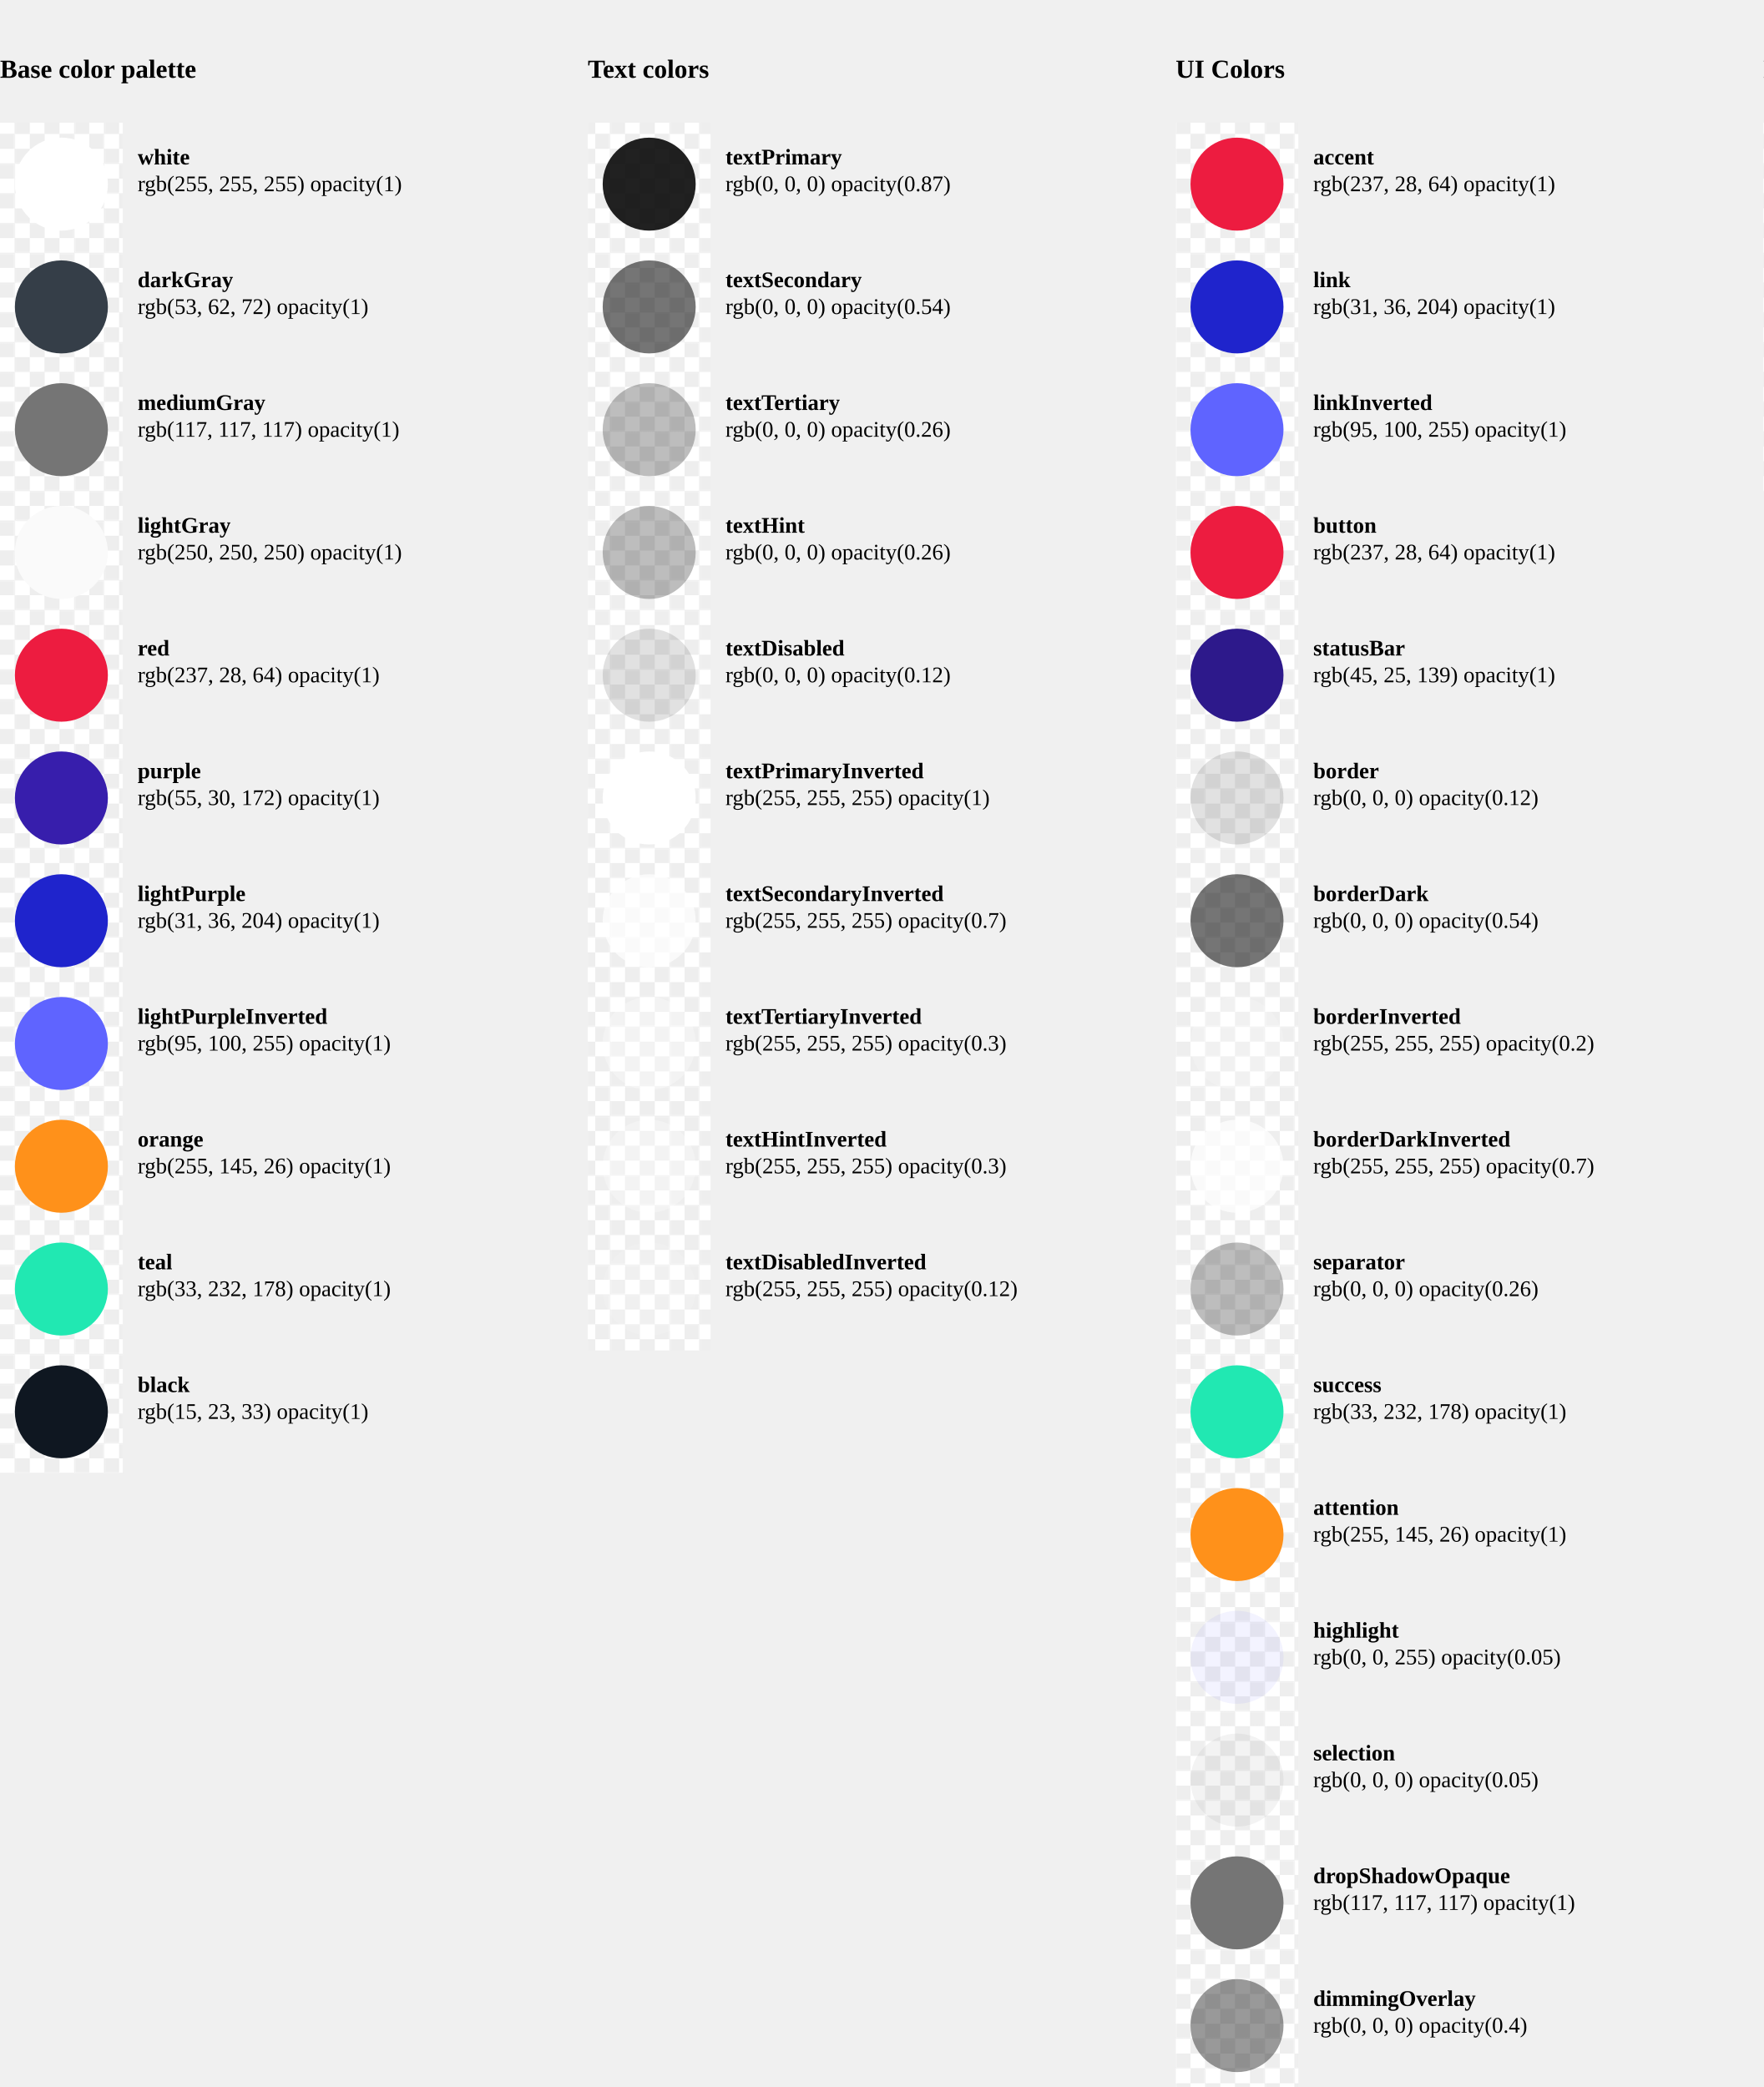
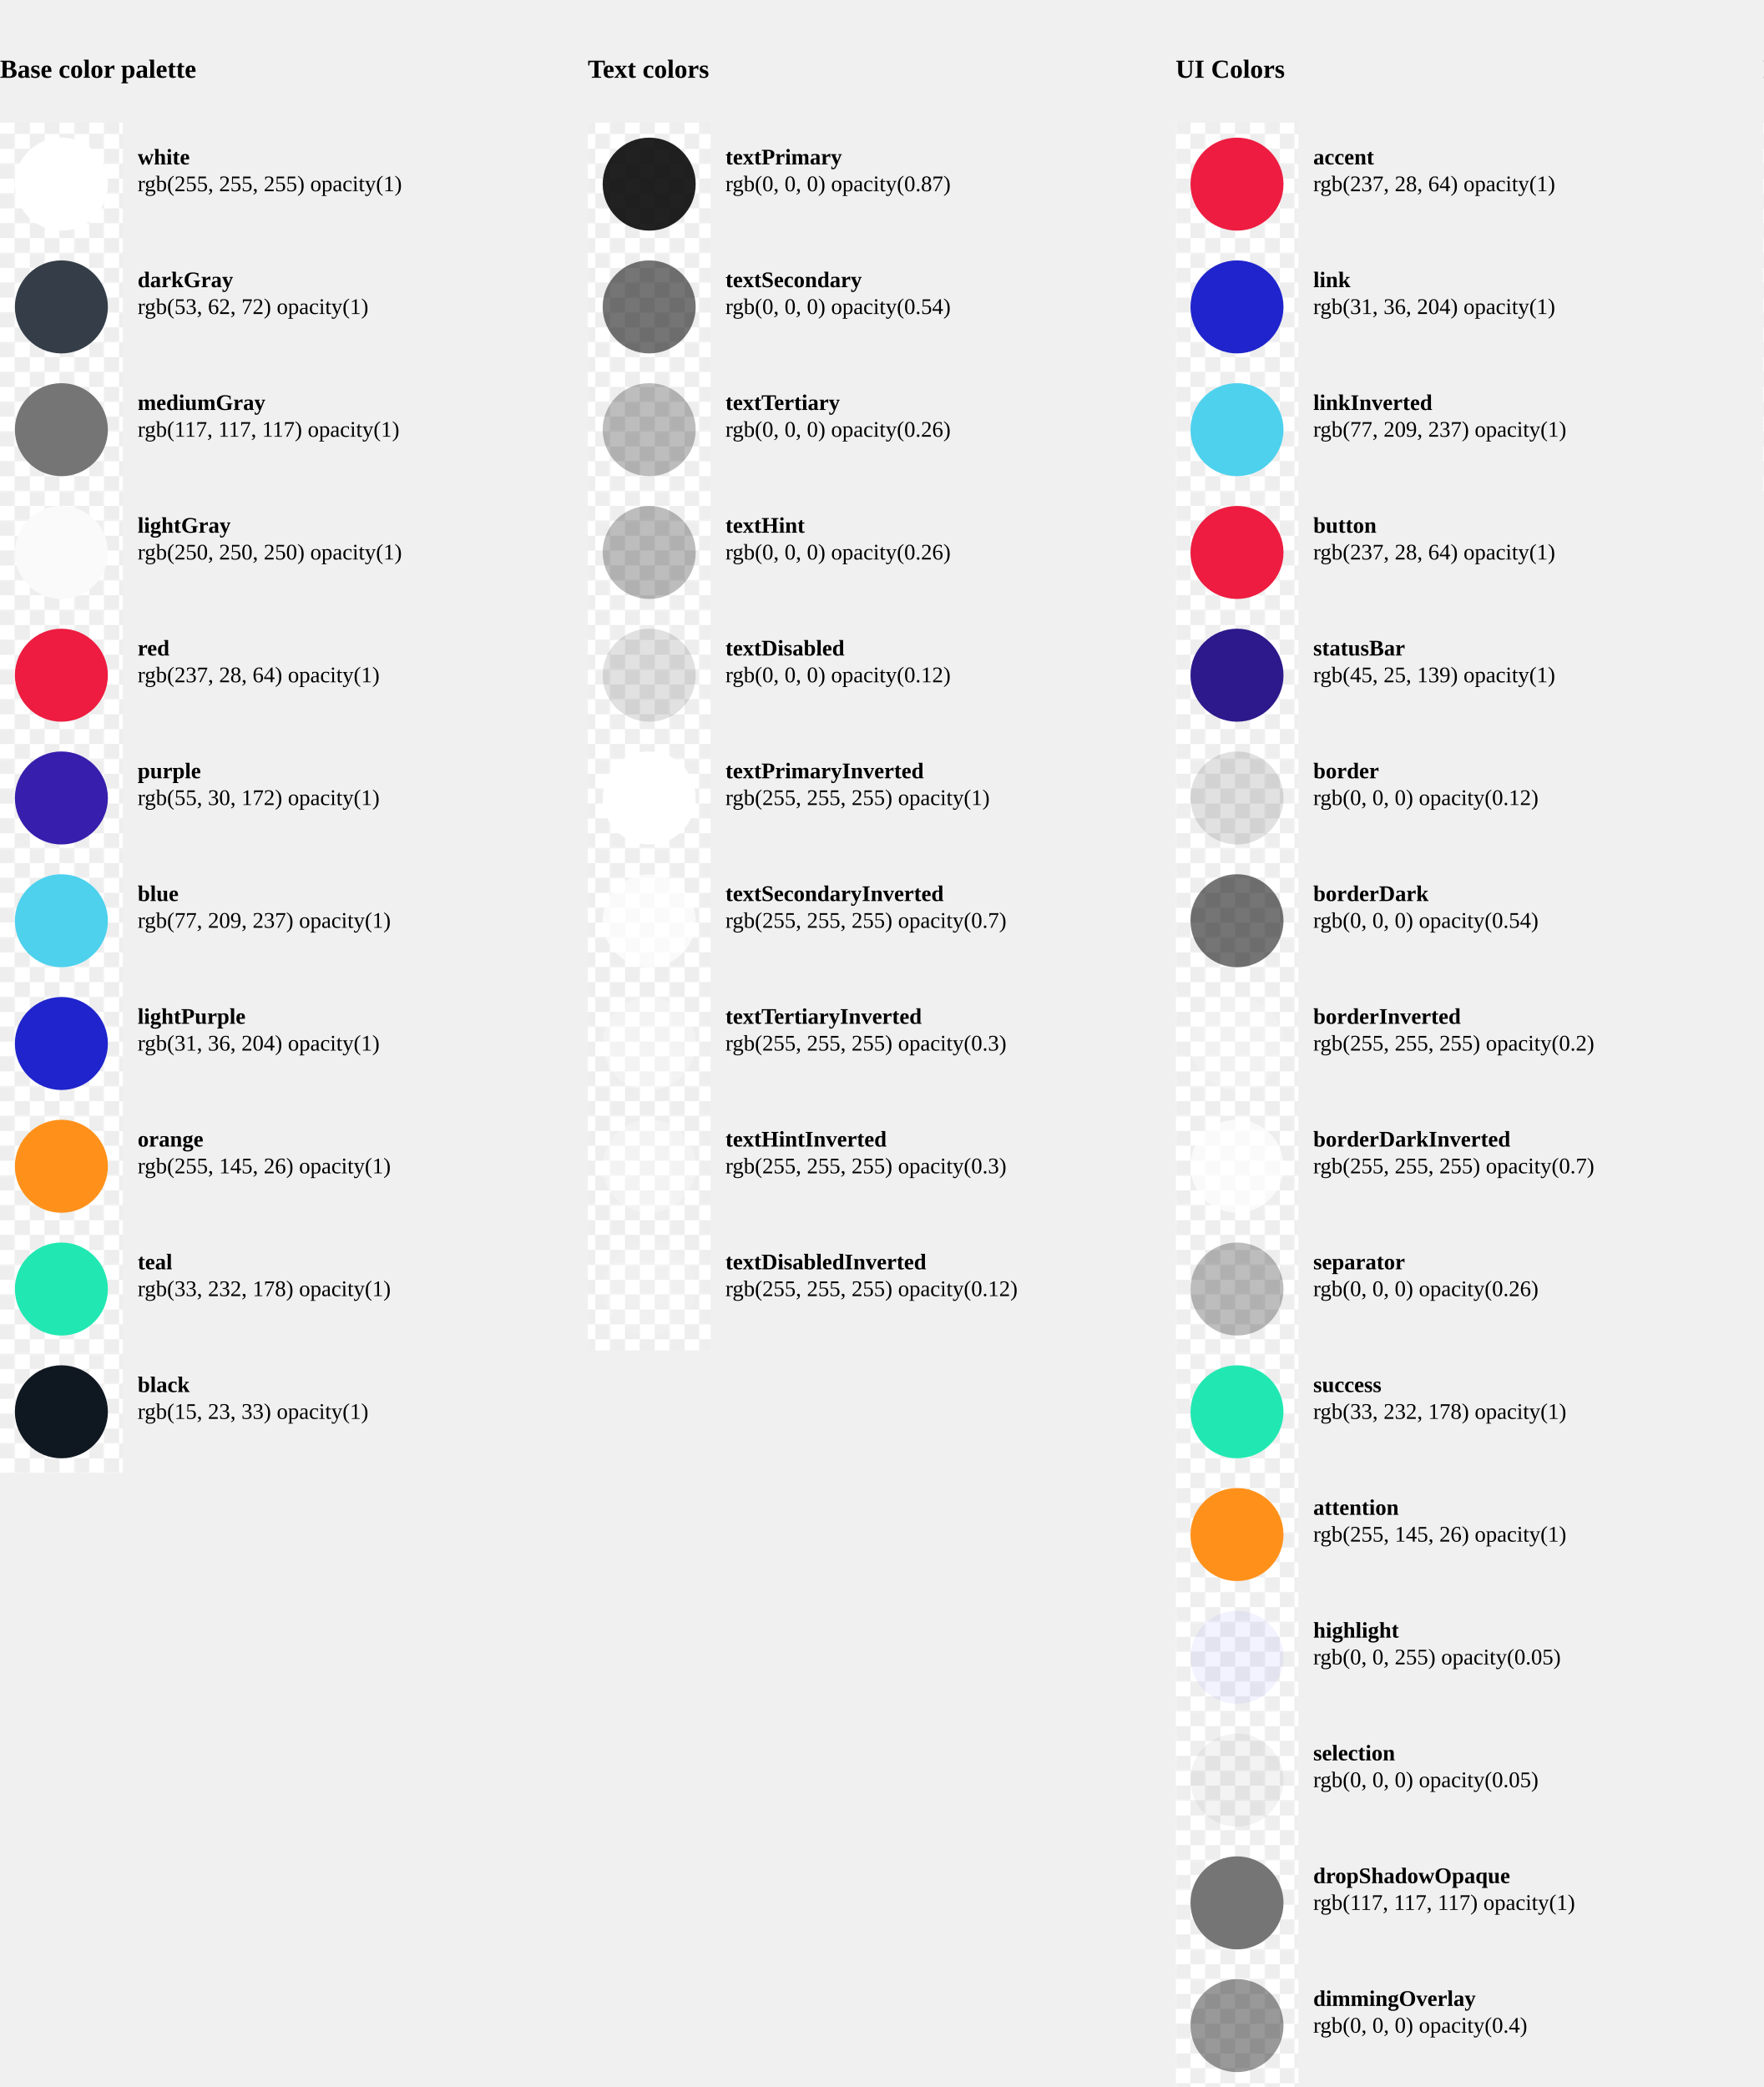
<svg xmlns="http://www.w3.org/2000/svg" version="1.1" id="Meetup_Swatches" x="0px" y="0px" width="948" height="1122" viewBox="0 0 948 1122" xml:space="preserve">
  <defs>
    <pattern id="dark_grid" width="16" height="16" patternUnits="userSpaceOnUse">
      <rect fill="#111" x="0" y="0" width="8" height="8" />
      <rect fill="#222" x="8" y="0" width="8" height="8" />
      <rect fill="#222" x="0" y="8" width="8" height="8" />
      <rect fill="#111" x="8" y="8" width="8" height="8" />
    </pattern>
    <pattern id="light_grid" width="16" height="16" patternUnits="userSpaceOnUse">
      <rect fill="#fff" x="0" y="0" width="8" height="8" />
      <rect fill="#eee" x="8" y="0" width="8" height="8" />
      <rect fill="#eee" x="0" y="8" width="8" height="8" />
      <rect fill="#fff" x="8" y="8" width="8" height="8" />
    </pattern>
  </defs>
  <text x="0" y="25" font-size="14">
    <tspan x="0" dy="1.2em" font-weight="bold">Base color palette</tspan>
    <tspan x="0" dy="1.2em" />
  </text>
  <rect fill="url(#light_grid)" x="0" y="66" width="66" height="726" />
  <circle cx="33" cy="99" r="25" fill="rgb(255, 255, 255)" opacity="1" />
  <text x="74" y="74" font-size="12">
    <tspan x="74" dy="1.2em" font-weight="bold">white</tspan>
    <tspan x="74" dy="1.2em">rgb(255, 255, 255) opacity(1)</tspan>
  </text>
  <circle cx="33" cy="165" r="25" fill="rgb(53, 62, 72)" opacity="1" />
  <text x="74" y="140" font-size="12">
    <tspan x="74" dy="1.2em" font-weight="bold">darkGray</tspan>
    <tspan x="74" dy="1.2em">rgb(53, 62, 72) opacity(1)</tspan>
  </text>
  <circle cx="33" cy="231" r="25" fill="rgb(117, 117, 117)" opacity="1" />
  <text x="74" y="206" font-size="12">
    <tspan x="74" dy="1.2em" font-weight="bold">mediumGray</tspan>
    <tspan x="74" dy="1.2em">rgb(117, 117, 117) opacity(1)</tspan>
  </text>
  <circle cx="33" cy="297" r="25" fill="rgb(250, 250, 250)" opacity="1" />
  <text x="74" y="272" font-size="12">
    <tspan x="74" dy="1.2em" font-weight="bold">lightGray</tspan>
    <tspan x="74" dy="1.2em">rgb(250, 250, 250) opacity(1)</tspan>
  </text>
  <circle cx="33" cy="363" r="25" fill="rgb(237, 28, 64)" opacity="1" />
  <text x="74" y="338" font-size="12">
    <tspan x="74" dy="1.2em" font-weight="bold">red</tspan>
    <tspan x="74" dy="1.2em">rgb(237, 28, 64) opacity(1)</tspan>
  </text>
  <circle cx="33" cy="429" r="25" fill="rgb(55, 30, 172)" opacity="1" />
  <text x="74" y="404" font-size="12">
    <tspan x="74" dy="1.2em" font-weight="bold">purple</tspan>
    <tspan x="74" dy="1.2em">rgb(55, 30, 172) opacity(1)</tspan>
  </text>
-   <circle cx="33" cy="495" r="25" fill="rgb(31, 36, 204)" opacity="1" />
+   <circle cx="33" cy="495" r="25" fill="rgb(77, 209, 237)" opacity="1" />
  <text x="74" y="470" font-size="12">
+     <tspan x="74" dy="1.2em" font-weight="bold">blue</tspan>
+     <tspan x="74" dy="1.2em">rgb(77, 209, 237) opacity(1)</tspan>
+   </text>
+   <circle cx="33" cy="561" r="25" fill="rgb(31, 36, 204)" opacity="1" />
+   <text x="74" y="536" font-size="12">
    <tspan x="74" dy="1.2em" font-weight="bold">lightPurple</tspan>
    <tspan x="74" dy="1.2em">rgb(31, 36, 204) opacity(1)</tspan>
-   </text>
-   <circle cx="33" cy="561" r="25" fill="rgb(95, 100, 255)" opacity="1" />
-   <text x="74" y="536" font-size="12">
-     <tspan x="74" dy="1.2em" font-weight="bold">lightPurpleInverted</tspan>
-     <tspan x="74" dy="1.2em">rgb(95, 100, 255) opacity(1)</tspan>
  </text>
  <circle cx="33" cy="627" r="25" fill="rgb(255, 145, 26)" opacity="1" />
  <text x="74" y="602" font-size="12">
    <tspan x="74" dy="1.2em" font-weight="bold">orange</tspan>
    <tspan x="74" dy="1.2em">rgb(255, 145, 26) opacity(1)</tspan>
  </text>
  <circle cx="33" cy="693" r="25" fill="rgb(33, 232, 178)" opacity="1" />
  <text x="74" y="668" font-size="12">
    <tspan x="74" dy="1.2em" font-weight="bold">teal</tspan>
    <tspan x="74" dy="1.2em">rgb(33, 232, 178) opacity(1)</tspan>
  </text>
  <circle cx="33" cy="759" r="25" fill="rgb(15, 23, 33)" opacity="1" />
  <text x="74" y="734" font-size="12">
    <tspan x="74" dy="1.2em" font-weight="bold">black</tspan>
    <tspan x="74" dy="1.2em">rgb(15, 23, 33) opacity(1)</tspan>
  </text>
  <text x="316" y="25" font-size="14">
    <tspan x="316" dy="1.2em" font-weight="bold">Text colors</tspan>
    <tspan x="316" dy="1.2em" />
  </text>
  <rect fill="url(#light_grid)" x="316" y="66" width="66" height="660" />
  <circle cx="349" cy="99" r="25" fill="rgb(0, 0, 0)" opacity="0.87" />
  <text x="390" y="74" font-size="12">
    <tspan x="390" dy="1.2em" font-weight="bold">textPrimary</tspan>
    <tspan x="390" dy="1.2em">rgb(0, 0, 0) opacity(0.87)</tspan>
  </text>
  <circle cx="349" cy="165" r="25" fill="rgb(0, 0, 0)" opacity="0.54" />
  <text x="390" y="140" font-size="12">
    <tspan x="390" dy="1.2em" font-weight="bold">textSecondary</tspan>
    <tspan x="390" dy="1.2em">rgb(0, 0, 0) opacity(0.54)</tspan>
  </text>
  <circle cx="349" cy="231" r="25" fill="rgb(0, 0, 0)" opacity="0.26" />
  <text x="390" y="206" font-size="12">
    <tspan x="390" dy="1.2em" font-weight="bold">textTertiary</tspan>
    <tspan x="390" dy="1.2em">rgb(0, 0, 0) opacity(0.26)</tspan>
  </text>
  <circle cx="349" cy="297" r="25" fill="rgb(0, 0, 0)" opacity="0.26" />
  <text x="390" y="272" font-size="12">
    <tspan x="390" dy="1.2em" font-weight="bold">textHint</tspan>
    <tspan x="390" dy="1.2em">rgb(0, 0, 0) opacity(0.26)</tspan>
  </text>
  <circle cx="349" cy="363" r="25" fill="rgb(0, 0, 0)" opacity="0.12" />
  <text x="390" y="338" font-size="12">
    <tspan x="390" dy="1.2em" font-weight="bold">textDisabled</tspan>
    <tspan x="390" dy="1.2em">rgb(0, 0, 0) opacity(0.12)</tspan>
  </text>
  <circle cx="349" cy="429" r="25" fill="rgb(255, 255, 255)" opacity="1" />
  <text x="390" y="404" font-size="12">
    <tspan x="390" dy="1.2em" font-weight="bold">textPrimaryInverted</tspan>
    <tspan x="390" dy="1.2em">rgb(255, 255, 255) opacity(1)</tspan>
  </text>
  <circle cx="349" cy="495" r="25" fill="rgb(255, 255, 255)" opacity="0.7" />
  <text x="390" y="470" font-size="12">
    <tspan x="390" dy="1.2em" font-weight="bold">textSecondaryInverted</tspan>
    <tspan x="390" dy="1.2em">rgb(255, 255, 255) opacity(0.7)</tspan>
  </text>
  <circle cx="349" cy="561" r="25" fill="rgb(255, 255, 255)" opacity="0.3" />
  <text x="390" y="536" font-size="12">
    <tspan x="390" dy="1.2em" font-weight="bold">textTertiaryInverted</tspan>
    <tspan x="390" dy="1.2em">rgb(255, 255, 255) opacity(0.3)</tspan>
  </text>
  <circle cx="349" cy="627" r="25" fill="rgb(255, 255, 255)" opacity="0.3" />
  <text x="390" y="602" font-size="12">
    <tspan x="390" dy="1.2em" font-weight="bold">textHintInverted</tspan>
    <tspan x="390" dy="1.2em">rgb(255, 255, 255) opacity(0.3)</tspan>
  </text>
  <circle cx="349" cy="693" r="25" fill="rgb(255, 255, 255)" opacity="0.12" />
  <text x="390" y="668" font-size="12">
    <tspan x="390" dy="1.2em" font-weight="bold">textDisabledInverted</tspan>
    <tspan x="390" dy="1.2em">rgb(255, 255, 255) opacity(0.12)</tspan>
  </text>
  <text x="632" y="25" font-size="14">
    <tspan x="632" dy="1.2em" font-weight="bold">UI Colors</tspan>
    <tspan x="632" dy="1.2em" />
  </text>
  <rect fill="url(#light_grid)" x="632" y="66" width="66" height="1056" />
  <circle cx="665" cy="99" r="25" fill="rgb(237, 28, 64)" opacity="1" />
  <text x="706" y="74" font-size="12">
    <tspan x="706" dy="1.2em" font-weight="bold">accent</tspan>
    <tspan x="706" dy="1.2em">rgb(237, 28, 64) opacity(1)</tspan>
  </text>
  <circle cx="665" cy="165" r="25" fill="rgb(31, 36, 204)" opacity="1" />
  <text x="706" y="140" font-size="12">
    <tspan x="706" dy="1.2em" font-weight="bold">link</tspan>
    <tspan x="706" dy="1.2em">rgb(31, 36, 204) opacity(1)</tspan>
  </text>
-   <circle cx="665" cy="231" r="25" fill="rgb(95, 100, 255)" opacity="1" />
+   <circle cx="665" cy="231" r="25" fill="rgb(77, 209, 237)" opacity="1" />
  <text x="706" y="206" font-size="12">
    <tspan x="706" dy="1.2em" font-weight="bold">linkInverted</tspan>
-     <tspan x="706" dy="1.2em">rgb(95, 100, 255) opacity(1)</tspan>
+     <tspan x="706" dy="1.2em">rgb(77, 209, 237) opacity(1)</tspan>
  </text>
  <circle cx="665" cy="297" r="25" fill="rgb(237, 28, 64)" opacity="1" />
  <text x="706" y="272" font-size="12">
    <tspan x="706" dy="1.2em" font-weight="bold">button</tspan>
    <tspan x="706" dy="1.2em">rgb(237, 28, 64) opacity(1)</tspan>
  </text>
  <circle cx="665" cy="363" r="25" fill="rgb(45, 25, 139)" opacity="1" />
  <text x="706" y="338" font-size="12">
    <tspan x="706" dy="1.2em" font-weight="bold">statusBar</tspan>
    <tspan x="706" dy="1.2em">rgb(45, 25, 139) opacity(1)</tspan>
  </text>
  <circle cx="665" cy="429" r="25" fill="rgb(0, 0, 0)" opacity="0.12" />
  <text x="706" y="404" font-size="12">
    <tspan x="706" dy="1.2em" font-weight="bold">border</tspan>
    <tspan x="706" dy="1.2em">rgb(0, 0, 0) opacity(0.12)</tspan>
  </text>
  <circle cx="665" cy="495" r="25" fill="rgb(0, 0, 0)" opacity="0.54" />
  <text x="706" y="470" font-size="12">
    <tspan x="706" dy="1.2em" font-weight="bold">borderDark</tspan>
    <tspan x="706" dy="1.2em">rgb(0, 0, 0) opacity(0.54)</tspan>
  </text>
  <circle cx="665" cy="561" r="25" fill="rgb(255, 255, 255)" opacity="0.2" />
  <text x="706" y="536" font-size="12">
    <tspan x="706" dy="1.2em" font-weight="bold">borderInverted</tspan>
    <tspan x="706" dy="1.2em">rgb(255, 255, 255) opacity(0.2)</tspan>
  </text>
  <circle cx="665" cy="627" r="25" fill="rgb(255, 255, 255)" opacity="0.7" />
  <text x="706" y="602" font-size="12">
    <tspan x="706" dy="1.2em" font-weight="bold">borderDarkInverted</tspan>
    <tspan x="706" dy="1.2em">rgb(255, 255, 255) opacity(0.7)</tspan>
  </text>
  <circle cx="665" cy="693" r="25" fill="rgb(0, 0, 0)" opacity="0.26" />
  <text x="706" y="668" font-size="12">
    <tspan x="706" dy="1.2em" font-weight="bold">separator</tspan>
    <tspan x="706" dy="1.2em">rgb(0, 0, 0) opacity(0.26)</tspan>
  </text>
  <circle cx="665" cy="759" r="25" fill="rgb(33, 232, 178)" opacity="1" />
  <text x="706" y="734" font-size="12">
    <tspan x="706" dy="1.2em" font-weight="bold">success</tspan>
    <tspan x="706" dy="1.2em">rgb(33, 232, 178) opacity(1)</tspan>
  </text>
  <circle cx="665" cy="825" r="25" fill="rgb(255, 145, 26)" opacity="1" />
  <text x="706" y="800" font-size="12">
    <tspan x="706" dy="1.2em" font-weight="bold">attention</tspan>
    <tspan x="706" dy="1.2em">rgb(255, 145, 26) opacity(1)</tspan>
  </text>
  <circle cx="665" cy="891" r="25" fill="rgb(0, 0, 255)" opacity="0.05" />
  <text x="706" y="866" font-size="12">
    <tspan x="706" dy="1.2em" font-weight="bold">highlight</tspan>
    <tspan x="706" dy="1.2em">rgb(0, 0, 255) opacity(0.05)</tspan>
  </text>
  <circle cx="665" cy="957" r="25" fill="rgb(0, 0, 0)" opacity="0.05" />
  <text x="706" y="932" font-size="12">
    <tspan x="706" dy="1.2em" font-weight="bold">selection</tspan>
    <tspan x="706" dy="1.2em">rgb(0, 0, 0) opacity(0.05)</tspan>
  </text>
  <circle cx="665" cy="1023" r="25" fill="rgb(117, 117, 117)" opacity="1" />
  <text x="706" y="998" font-size="12">
    <tspan x="706" dy="1.2em" font-weight="bold">dropShadowOpaque</tspan>
    <tspan x="706" dy="1.2em">rgb(117, 117, 117) opacity(1)</tspan>
  </text>
  <circle cx="665" cy="1089" r="25" fill="rgb(0, 0, 0)" opacity="0.4" />
  <text x="706" y="1064" font-size="12">
    <tspan x="706" dy="1.2em" font-weight="bold">dimmingOverlay</tspan>
    <tspan x="706" dy="1.2em">rgb(0, 0, 0) opacity(0.4)</tspan>
  </text>
  <text x="948" y="25" font-size="14">
    <tspan x="948" dy="1.2em" font-weight="bold">Background colors</tspan>
    <tspan x="948" dy="1.2em" />
  </text>
  <rect fill="url(#light_grid)" x="948" y="66" width="66" height="198" />
  <circle cx="981" cy="99" r="25" fill="rgb(255, 255, 255)" opacity="1" />
  <text x="1022" y="74" font-size="12">
    <tspan x="1022" dy="1.2em" font-weight="bold">contentBG</tspan>
    <tspan x="1022" dy="1.2em">rgb(255, 255, 255) opacity(1)</tspan>
  </text>
  <circle cx="981" cy="165" r="25" fill="rgb(15, 23, 33)" opacity="1" />
  <text x="1022" y="140" font-size="12">
    <tspan x="1022" dy="1.2em" font-weight="bold">contentBGInverted</tspan>
    <tspan x="1022" dy="1.2em">rgb(15, 23, 33) opacity(1)</tspan>
  </text>
  <circle cx="981" cy="231" r="25" fill="rgb(250, 250, 250)" opacity="1" />
  <text x="1022" y="206" font-size="12">
    <tspan x="1022" dy="1.2em" font-weight="bold">collectionBG</tspan>
    <tspan x="1022" dy="1.2em">rgb(250, 250, 250) opacity(1)</tspan>
  </text>
</svg>
